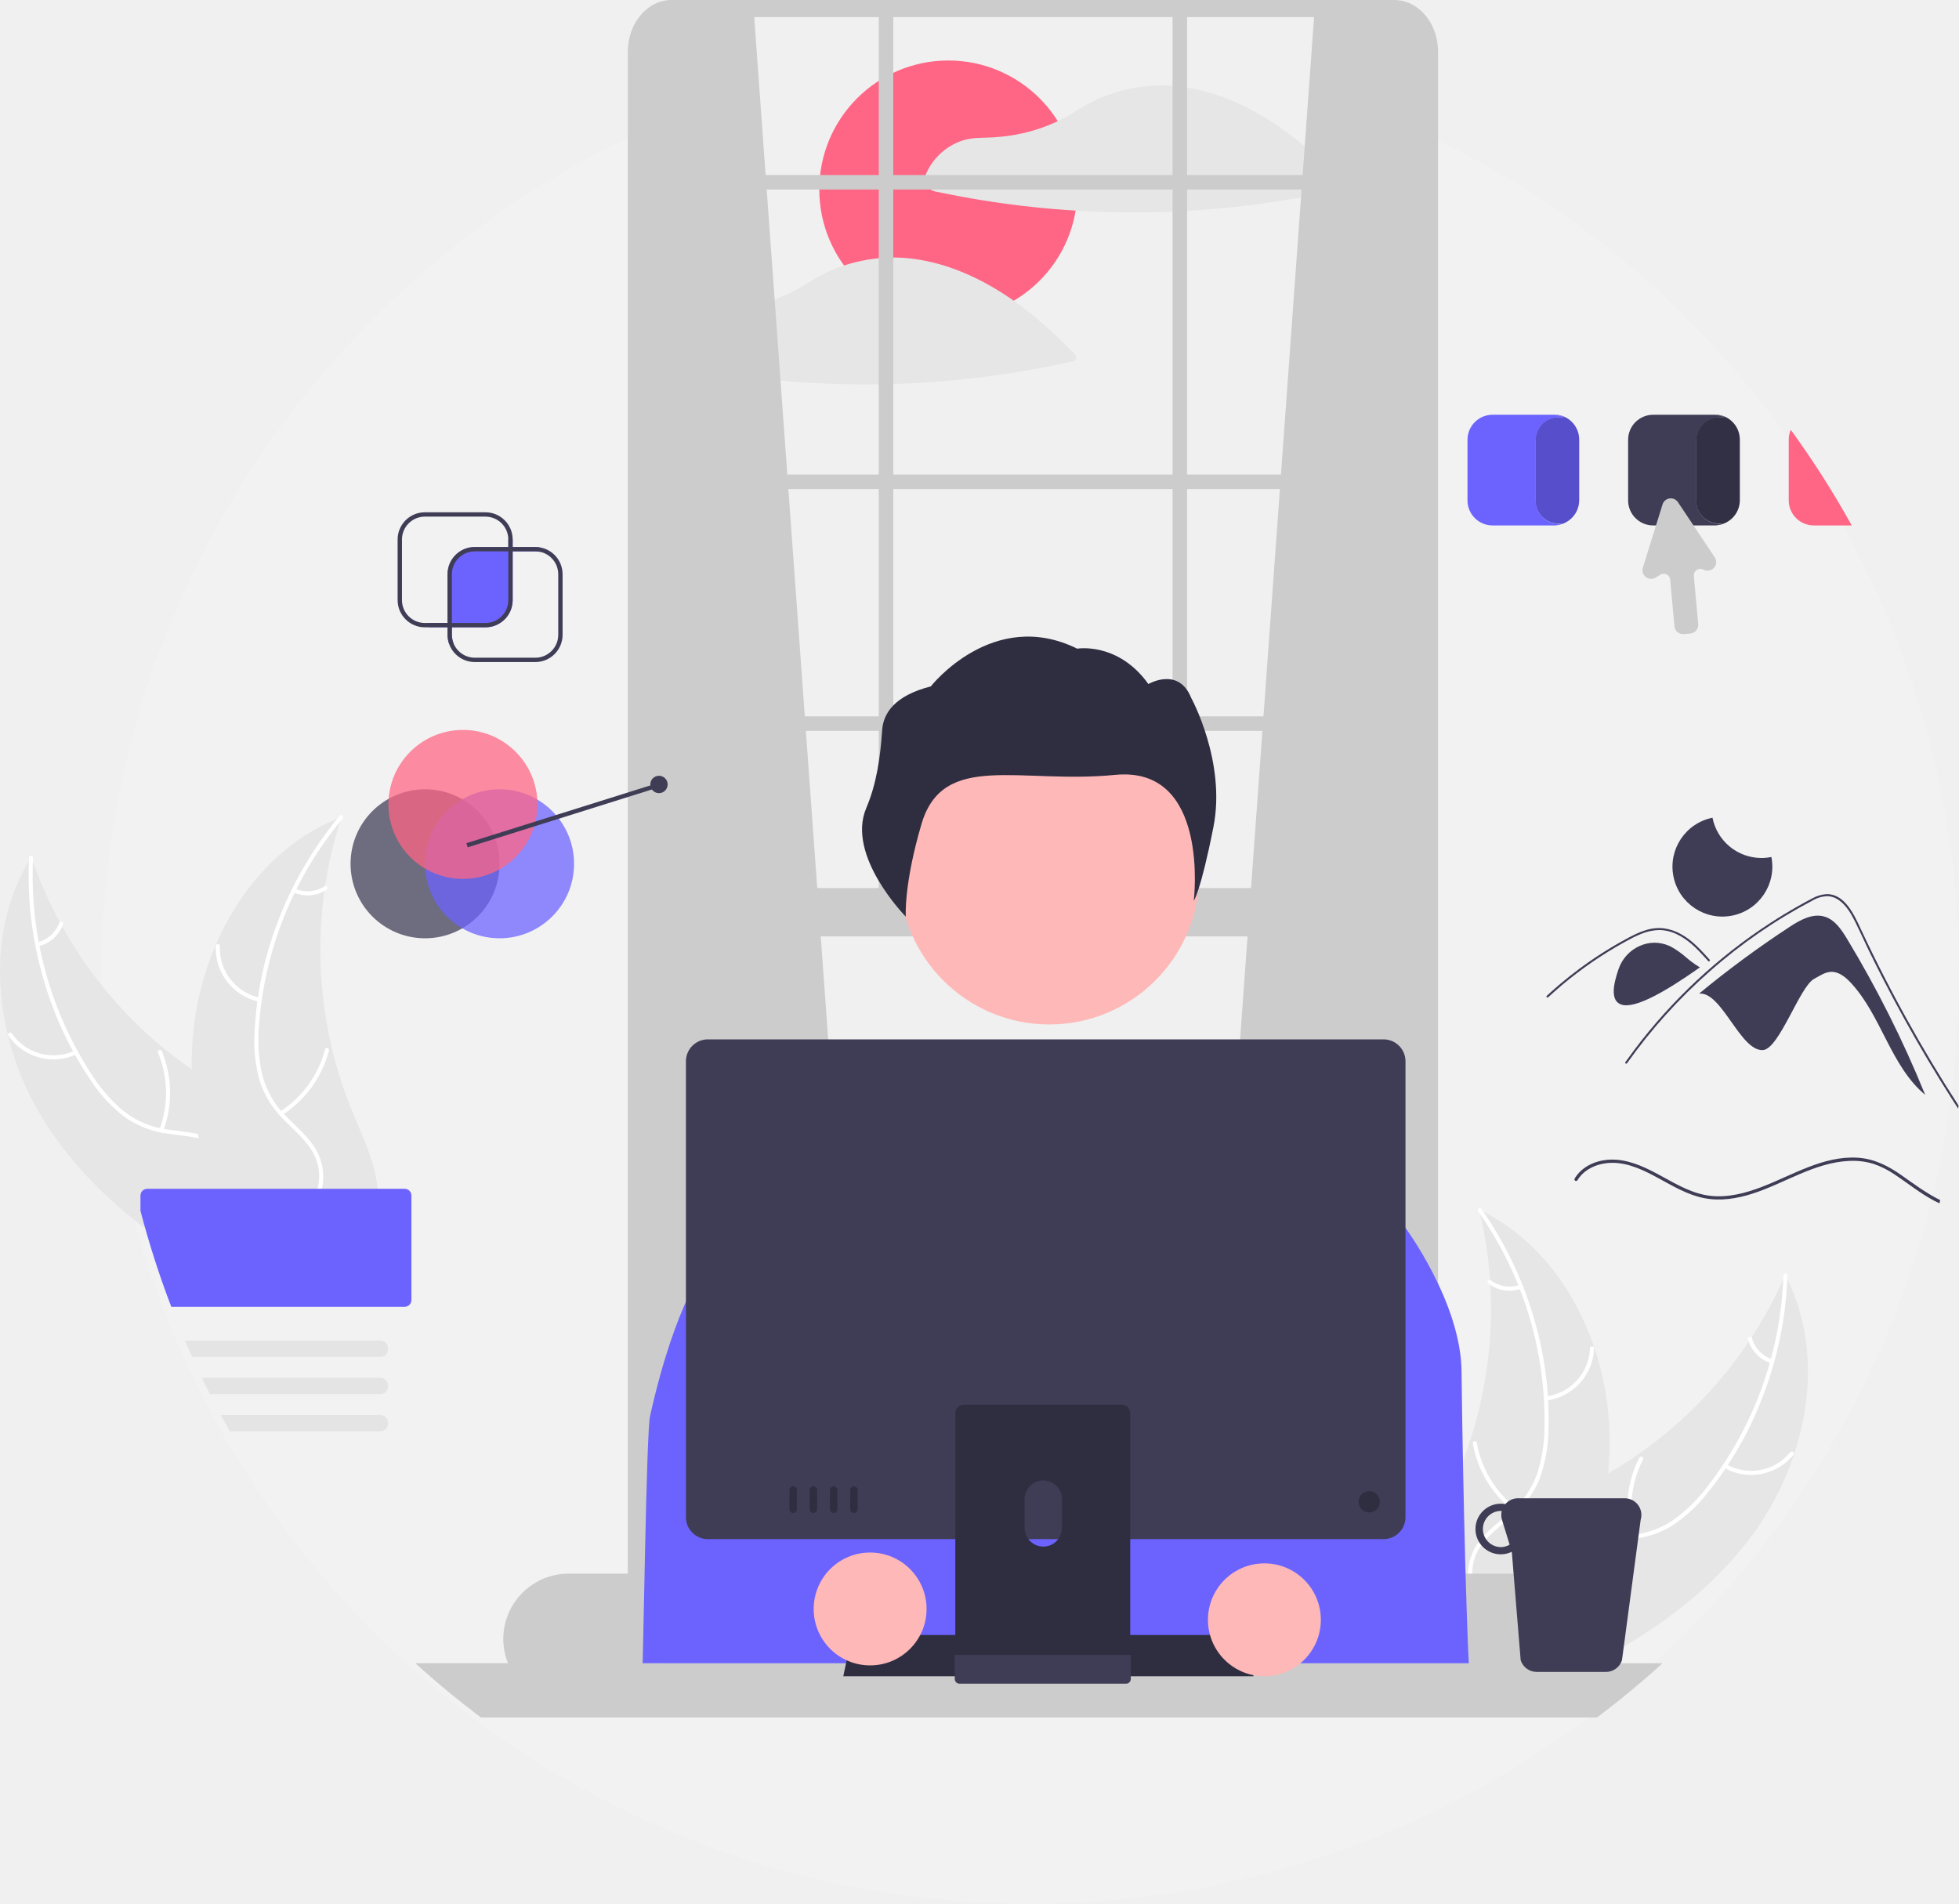
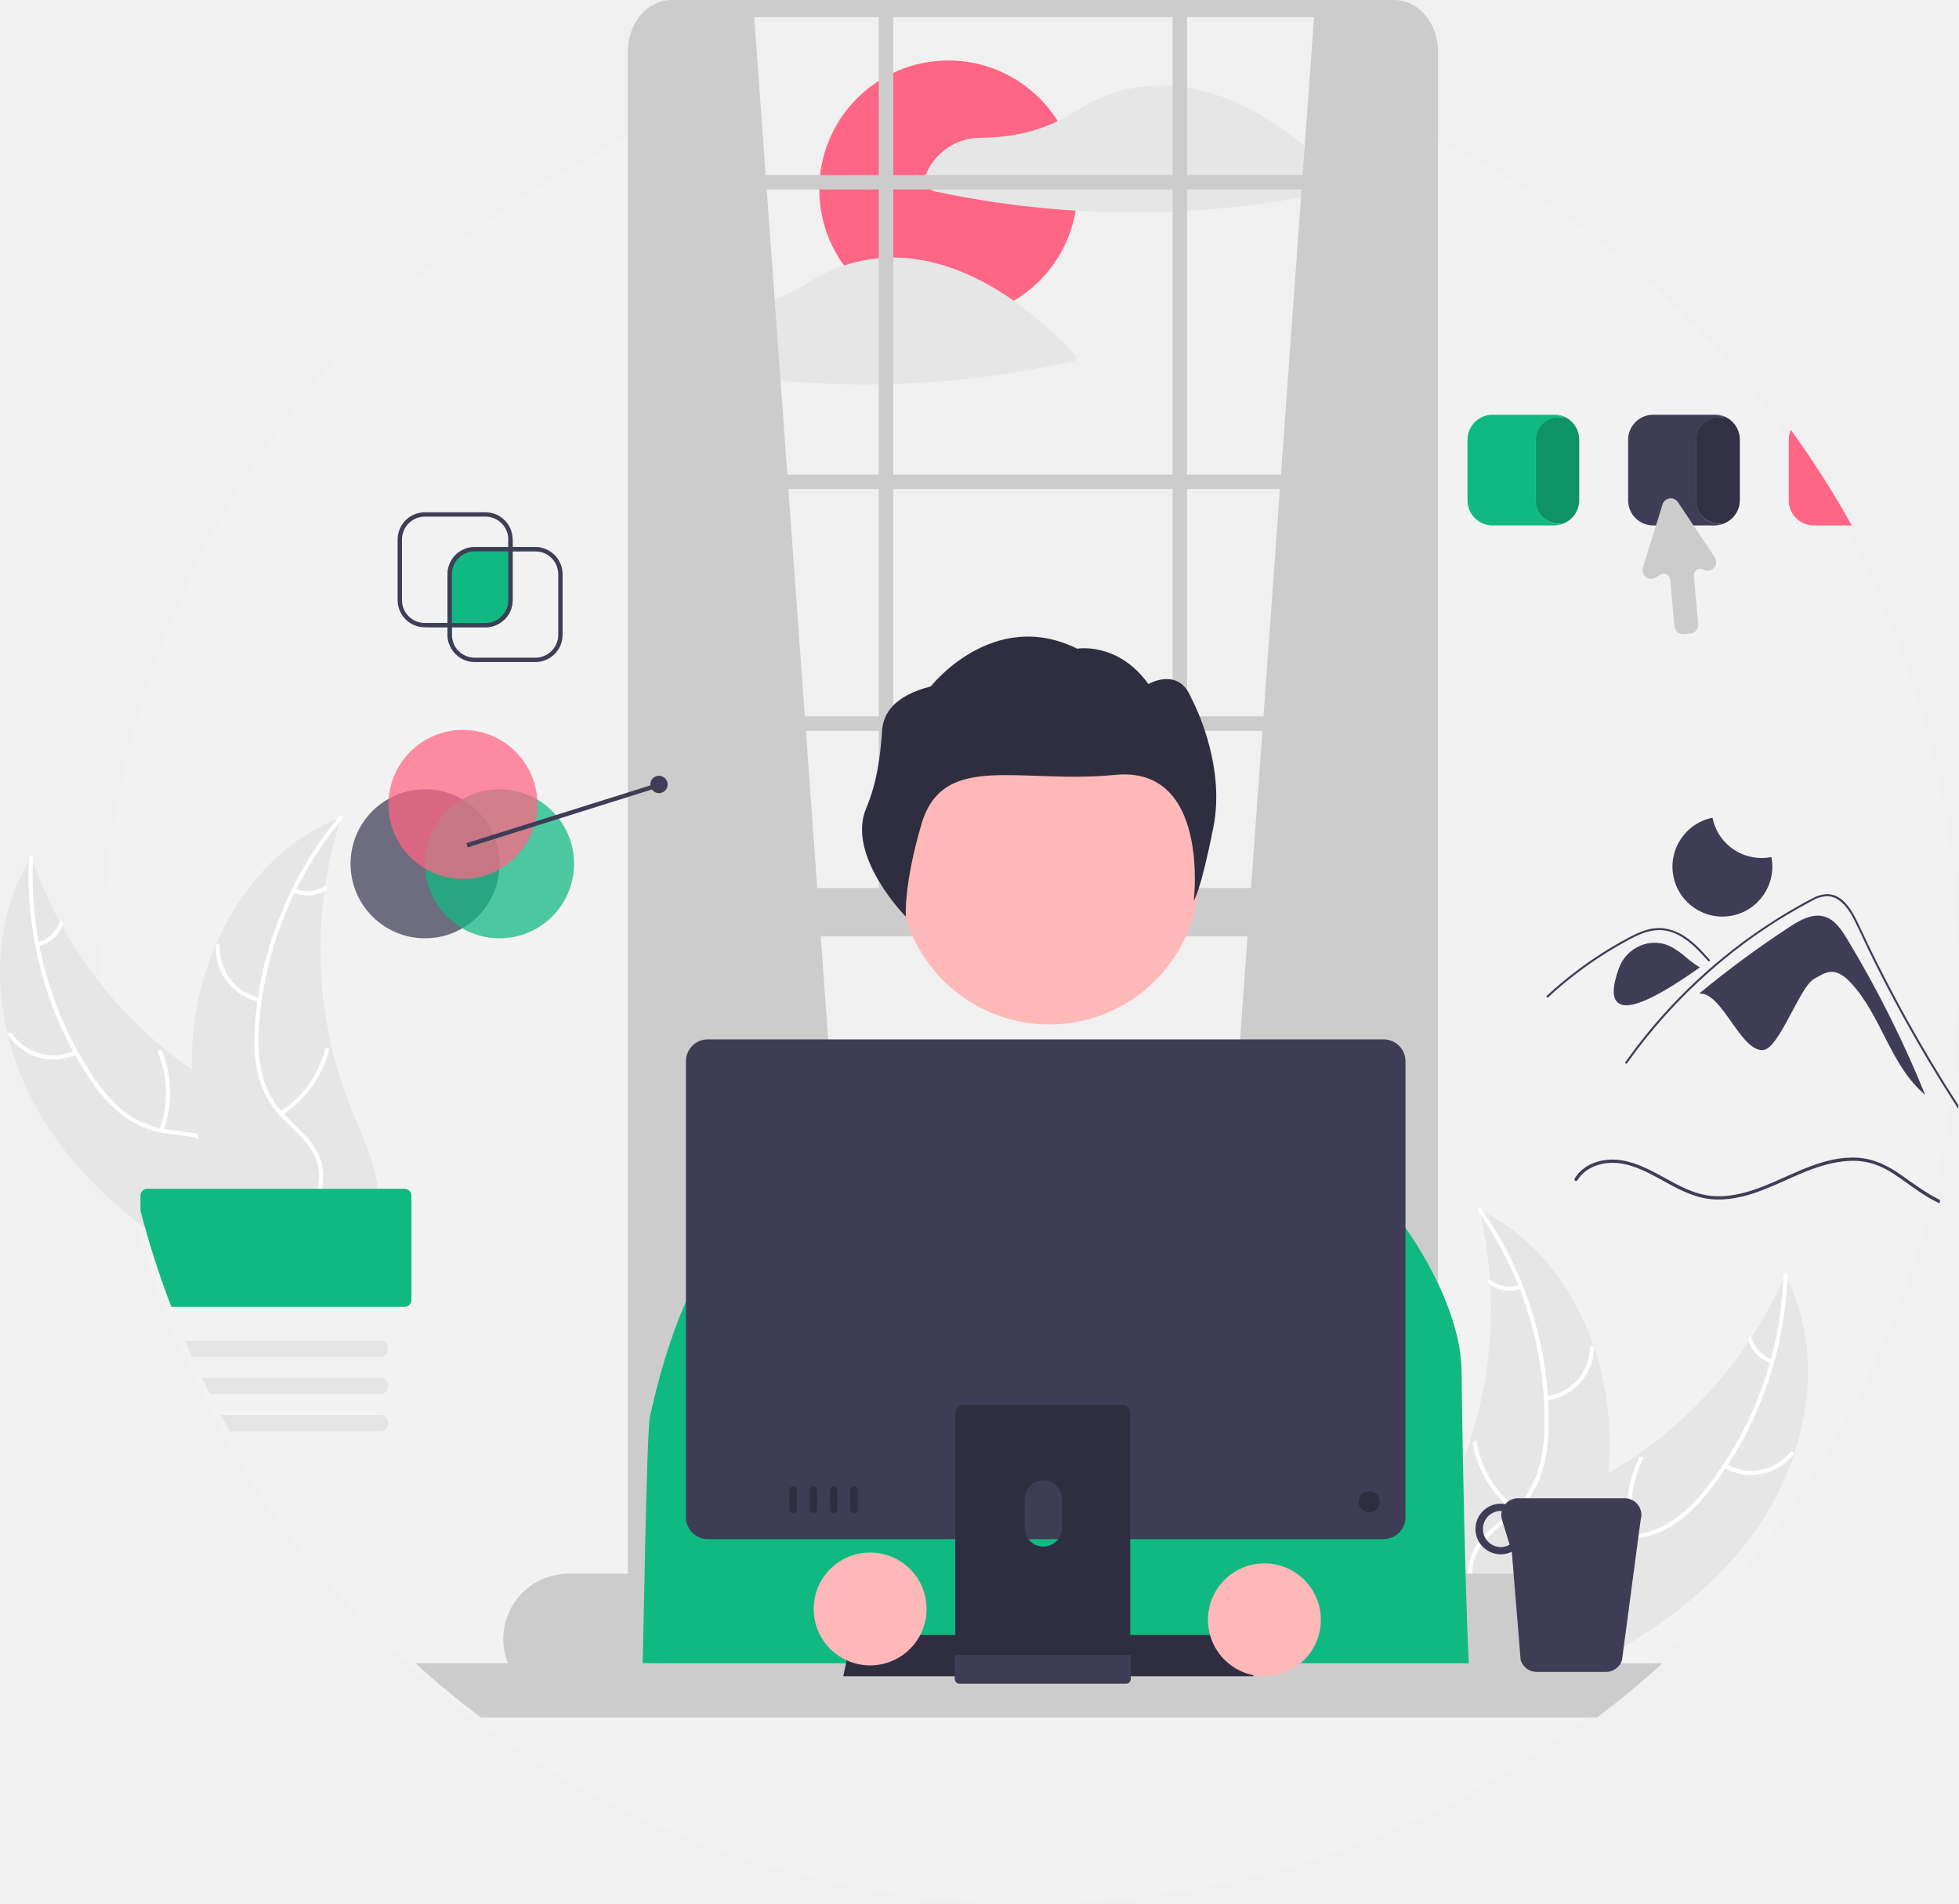
<svg xmlns="http://www.w3.org/2000/svg" id="a2e2d318-1240-4590-bf5d-5cad32324e8e" data-name="Layer 1" width="804.473" height="781.847" viewBox="0 0 804.473 781.847">
  <path d="M954.619,274.869a380.704,380.704,0,0,0-25.021-39.265q-9.6-13.224-20.288-25.565h-.018a383.418,383.418,0,0,0-41.94-41.512q-4.613-3.918-9.351-7.675a380.926,380.926,0,0,0-93.882-54.857l.299,49.327L767.65,717.625H487.686L471.941,156.384l1.173-48.539C335.856,165.572,239.481,301.3,239.481,459.546a381.687,381.687,0,0,0,12.399,96.795,375.139,375.139,0,0,0,12.649,39.408q2.674,7.02,5.642,13.914c.954,2.237,1.925,4.457,2.933,6.668,1.292,2.888,2.638,5.767,4.02,8.611q1.604,3.356,3.298,6.668,2.179,4.346,4.502,8.62c1.194,2.237,2.425,4.457,3.672,6.667a382.934,382.934,0,0,0,76.151,95.244q12.956,11.753,26.964,22.285a381.449,381.449,0,0,0,458.295,0q7.621-5.723,14.931-11.829,4.854-4.038,9.547-8.227c.829-.74,1.658-1.48,2.478-2.228a382.978,382.978,0,0,0,71.364-87.008,374.258,374.258,0,0,0,19.325-36.689q2.286-4.974,4.43-10.037a376.132,376.132,0,0,0,16.562-47.591q1.03-3.757,1.988-7.541v-.009c.107-.437.223-.883.33-1.319.66-2.656,1.293-5.33,1.899-8.005v-.009q2.942-12.93,4.965-26.171c.169-1.132.339-2.264.499-3.396.062-.41.125-.82.169-1.23v-.009q1.444-10.229,2.344-20.609,1.391-16.299,1.399-32.972A379.627,379.627,0,0,0,954.619,274.869Z" transform="translate(-197.7636 -59.07674)" fill="#f2f2f2" />
  <path d="M917.165,689.762c22.573-30.501,31.255-73.463,13.695-107.101a174.83,174.83,0,0,1-82.773,86.927c-14.289,7.006-30.912,13.31-37.526,27.784-4.116,9.006-3.332,19.641-.024,28.974,3.309,9.333,8.936,17.638,14.503,25.827l.293,2.454C860.387,740.094,894.592,720.263,917.165,689.762Z" transform="translate(-197.7636 -59.07674)" fill="#e6e6e6" />
  <path d="M930.112,582.931a149.432,149.432,0,0,1-31.086,86.525,64.35,64.35,0,0,1-14.424,14.088,36.908,36.908,0,0,1-18.452,6.069c-6.131.439-12.453.179-18.371,2.101a22.599,22.599,0,0,0-13.521,12.6c-3.276,7.232-3.759,15.209-3.959,23.027-.223,8.68-.317,17.699-4.411,25.59-.496.956,1.016,1.67,1.512.715,7.123-13.728,2.498-29.782,6.743-44.214,1.981-6.734,6.003-12.912,12.726-15.61,5.879-2.36,12.399-2.097,18.61-2.488a39.384,39.384,0,0,0,18.263-5.261,59.491,59.491,0,0,0,14.912-13.482,144.976,144.976,0,0,0,22.711-39.209,152.082,152.082,0,0,0,10.413-50.596c.034-1.073-1.632-.921-1.666.145Z" transform="translate(-197.7636 -59.07674)" fill="#fff" />
  <path d="M905.678,661.815a22.42,22.42,0,0,0,28.554-5.242c.678-.836-.589-1.928-1.268-1.092a20.76,20.76,0,0,1-26.571,4.822c-.93-.542-1.64.973-.715,1.512Z" transform="translate(-197.7636 -59.07674)" fill="#fff" />
  <path d="M869.288,689.799a43.212,43.212,0,0,1,3.185-31.33c.493-.958-1.02-1.672-1.512-.715a44.947,44.947,0,0,0-3.248,32.609c.292,1.038,1.865.469,1.575-.563Z" transform="translate(-197.7636 -59.07674)" fill="#fff" />
  <path d="M925.48,617.311a12.691,12.691,0,0,1-8.289-8.735c-.279-1.041-1.852-.471-1.575.563a14.221,14.221,0,0,0,9.149,9.683.864.864,0,0,0,1.113-.398.84.84,0,0,0-.398-1.113Z" transform="translate(-197.7636 -59.07674)" fill="#fff" />
  <path d="M805.205,555.891c.156.655.311,1.31.458,1.976a167.127,167.127,0,0,1,3.973,26.818c.057.698.105,1.405.142,2.103a176.19,176.19,0,0,1-8.405,64.321,171.102,171.102,0,0,1-9.933,24.025c-5.408,10.696-12.123,21.862-13.637,33.381a29.352,29.352,0,0,0-.29,3.621l44.805,42.658c.15.046.292.102.443.149l1.711,1.785c.23-.385.46-.79.69-1.175.134-.223.259-.455.393-.678.086-.152.172-.304.259-.436.029-.05.057-.101.077-.141.087-.132.153-.264.23-.385q1.939-3.387,3.836-6.813c.01-.01.01-.01.009-.03,9.595-17.428,17.82-35.81,22.993-54.855.155-.573.321-1.156.456-1.748a163.269,163.269,0,0,0,4.717-26.223,144.339,144.339,0,0,0,.62-14.591,120.027,120.027,0,0,0-6.239-37.006c-7.992-23.785-23.502-44.749-45.61-55.917C806.336,556.443,805.78,556.167,805.205,555.891Z" transform="translate(-197.7636 -59.07674)" fill="#e6e6e6" />
  <path d="M804.764,556.556a149.432,149.432,0,0,1,27.274,87.801,64.351,64.351,0,0,1-3.034,19.933,36.908,36.908,0,0,1-11.079,15.955c-4.631,4.042-9.836,7.64-13.403,12.738a22.599,22.599,0,0,0-3.209,18.201c1.738,7.746,6.156,14.406,10.702,20.769,5.048,7.065,10.403,14.323,11.885,23.088.18,1.062,1.817.721,1.638-.339-2.578-15.25-15.936-25.283-21.236-39.362-2.473-6.569-2.981-13.924.762-20.126,3.273-5.424,8.637-9.139,13.361-13.191a39.384,39.384,0,0,0,11.415-15.197,59.491,59.491,0,0,0,3.79-19.742,144.976,144.976,0,0,0-5.473-44.98,152.082,152.082,0,0,0-22.148-46.667c-.619-.877-1.858.248-1.243,1.119Z" transform="translate(-197.7636 -59.07674)" fill="#fff" />
  <path d="M832.749,634.251a22.42,22.42,0,0,0,19.643-21.377c.038-1.075-1.631-1.185-1.669-.108a20.76,20.76,0,0,1-18.313,19.847c-1.069.127-.723,1.764.339,1.638Z" transform="translate(-197.7636 -59.07674)" fill="#fff" />
  <path d="M820.542,678.504a43.212,43.212,0,0,1-16.32-26.933c-.183-1.061-1.821-.721-1.638.339a44.947,44.947,0,0,0,17.039,27.992c.858.653,1.772-.749.918-1.398Z" transform="translate(-197.7636 -59.07674)" fill="#fff" />
  <path d="M821.765,586.795a12.691,12.691,0,0,1-11.877-1.984c-.85-.663-1.762.739-.918,1.398a14.221,14.221,0,0,0,13.135,2.224.864.864,0,0,0,.649-.988.84.84,0,0,0-.988-.649Z" transform="translate(-197.7636 -59.07674)" fill="#fff" />
  <path d="M215.568,518.935c-20.02-32.234-25.181-75.76-4.946-107.86a174.83,174.83,0,0,0,75.435,93.366c13.673,8.144,29.728,15.778,35.144,30.742,3.37,9.311,1.725,19.847-2.331,28.88-4.056,9.033-10.34,16.853-16.554,24.562l-.492,2.423C268.068,573.715,235.588,551.169,215.568,518.935Z" transform="translate(-197.7636 -59.07674)" fill="#e6e6e6" />
  <path d="M211.346,411.405a149.432,149.432,0,0,0,23.951,88.765,64.351,64.351,0,0,0,13.231,15.214,36.908,36.908,0,0,0,17.898,7.548c6.075.936,12.397,1.19,18.139,3.587a22.599,22.599,0,0,1,12.452,13.657c2.678,7.474,2.51,15.464,2.075,23.272-.483,8.669-1.123,17.667,2.317,25.864.417.993-1.149,1.582-1.565.59-5.984-14.262-.069-29.886-3.128-44.615-1.427-6.873-4.934-13.357-11.415-16.593-5.668-2.83-12.187-3.097-18.346-3.992a39.384,39.384,0,0,1-17.775-6.728,59.491,59.491,0,0,1-13.767-14.649,144.976,144.976,0,0,1-19.449-40.925,152.082,152.082,0,0,1-6.267-51.275c.053-1.072,1.702-.785,1.649.28Z" transform="translate(-197.7636 -59.07674)" fill="#fff" />
  <path d="M229.288,492.014a22.42,22.42,0,0,1-28.033-7.545c-.608-.888.744-1.874,1.352-.985a20.76,20.76,0,0,0,26.091,6.965c.971-.464,1.555,1.103.59,1.565Z" transform="translate(-197.7636 -59.07674)" fill="#fff" />
  <path d="M263.284,522.863a43.212,43.212,0,0,0-.628-31.485c-.413-.995,1.152-1.583,1.565-.59a44.947,44.947,0,0,1,.587,32.765c-.376,1.011-1.897.316-1.524-.689Z" transform="translate(-197.7636 -59.07674)" fill="#fff" />
  <path d="M213.169,446.048a12.691,12.691,0,0,0,8.972-8.032c.363-1.015,1.884-.319,1.524.689a14.221,14.221,0,0,1-9.905,8.908.864.864,0,0,1-1.077-.487.84.84,0,0,1,.487-1.077Z" transform="translate(-197.7636 -59.07674)" fill="#fff" />
  <path d="M338.037,394.606c-.208.64-.417,1.28-.617,1.932a167.128,167.128,0,0,0-6.139,26.406c-.114.691-.218,1.392-.312,2.085a176.19,176.19,0,0,0,3.15,64.791,171.101,171.101,0,0,0,7.948,24.753c4.521,11.1,10.306,22.775,10.879,34.378a29.352,29.352,0,0,1-.005,3.633l-48.124,38.876c-.154.033-.299.078-.453.112l-1.85,1.64c-.198-.403-.394-.825-.592-1.227-.116-.233-.221-.475-.336-.708-.074-.158-.147-.317-.223-.455-.025-.053-.049-.106-.065-.147-.076-.139-.131-.275-.198-.403q-1.657-3.533-3.27-7.102c-.009-.011-.009-.011-.007-.031-8.147-18.15-14.851-37.139-18.459-56.543-.108-.584-.226-1.178-.313-1.78a163.271,163.271,0,0,1-2.571-26.52,144.342,144.342,0,0,1,.568-14.593,120.027,120.027,0,0,1,9.226-36.376c9.898-23.057,27.061-42.691,50.004-52.025C336.864,395.064,337.441,394.833,338.037,394.606Z" transform="translate(-197.7636 -59.07674)" fill="#e6e6e6" />
  <path d="M338.422,395.304a149.432,149.432,0,0,0-34.319,85.294,64.351,64.351,0,0,0,1.405,20.113,36.908,36.908,0,0,0,9.746,16.803c4.287,4.405,9.182,8.414,12.324,13.785a22.599,22.599,0,0,1,1.72,18.402c-2.362,7.58-7.306,13.858-12.355,19.831-5.606,6.631-11.533,13.43-13.722,22.045-.265,1.044-1.87.571-1.605-.471,3.809-14.99,17.938-23.904,24.364-37.506,2.998-6.347,4.103-13.635.876-20.121-2.822-5.672-7.866-9.811-12.245-14.233a39.384,39.384,0,0,1-10.142-16.074,59.491,59.491,0,0,1-2.173-19.985,144.976,144.976,0,0,1,9.111-44.386,152.082,152.082,0,0,1,25.867-44.713c.688-.824,1.831.398,1.148,1.217Z" transform="translate(-197.7636 -59.07674)" fill="#fff" />
  <path d="M304.215,470.468a22.42,22.42,0,0,1-17.841-22.902.837.837,0,0,1,1.673.028,20.76,20.76,0,0,0,16.639,21.27c1.055.214.578,1.817-.471,1.605Z" transform="translate(-197.7636 -59.07674)" fill="#fff" />
  <path d="M312.786,515.567a43.212,43.212,0,0,0,18.455-25.518c.269-1.043,1.873-.571,1.605.471a44.947,44.947,0,0,1-19.258,26.514c-.908.581-1.705-.89-.802-1.468Z" transform="translate(-197.7636 -59.07674)" fill="#fff" />
  <path d="M319.021,424.062a12.691,12.691,0,0,0,11.999-1.012c.901-.592,1.696.88.802,1.468a14.221,14.221,0,0,1-13.272,1.149.864.864,0,0,1-.567-1.038.84.84,0,0,1,1.038-.567Z" transform="translate(-197.7636 -59.07674)" fill="#fff" />
  <circle cx="389.439" cy="77.833" r="52.985" fill="#ff6584" />
  <path d="M749.432,134.145a194.727,194.727,0,0,0-15.1-14.333c-10.322-8.753-21.75-16.196-34.488-20.885A79.528,79.528,0,0,0,685.048,95.031c-.606-.098-1.203-.196-1.81-.276a.669.669,0,0,0-.134,0,1.609,1.609,0,0,0-.285-.053c-1.239-.16-2.478-.285-3.726-.374a64.567,64.567,0,0,0-20.003,1.801,66.52,66.52,0,0,0-11.053,3.851,98.948,98.948,0,0,0-10.367,5.874,62.285,62.285,0,0,1-5.527,2.986,68.931,68.931,0,0,1-17.382,5.562,78.041,78.041,0,0,1-12.301,1.212c-3.583.071-6.962.196-10.358,1.489a24.822,24.822,0,0,0-15.127,16.384,1.597,1.597,0,0,0,.713,1.756c.918.66,1.809,1.408,2.781,1.997a8.727,8.727,0,0,0,2.71.74q2.3.481,4.608.936,8.49,1.685,17.052,2.986,17.221,2.607,34.639,3.672a1.729,1.729,0,0,0,.214.018,389.854,389.854,0,0,0,39.399.383c1.988-.08,3.967-.178,5.954-.294q12.421-.695,24.78-2.193,11.432-1.391,22.775-3.45,8.103-1.471,16.143-3.28A1.579,1.579,0,0,0,749.432,134.145Z" transform="translate(-197.7636 -59.07674)" fill="#e6e6e6" />
  <path d="M639.302,204.796a173.068,173.068,0,0,0-25.235-22.213c-3.022-2.121-6.133-4.118-9.333-5.946a98.906,98.906,0,0,0-12.194-5.963c-.936-.383-1.881-.749-2.826-1.096a78.986,78.986,0,0,0-16.606-4.172c-.045-.009-.089,0-.134-.009-.089-.018-.187-.036-.276-.053a61.346,61.346,0,0,0-8.29-.508c-1.988,0-3.984.107-5.963.303a65.946,65.946,0,0,0-9.484,1.64c-1.542.383-3.075.829-4.582,1.337a65.441,65.441,0,0,0-6.463,2.514c-.036.018-.062.027-.098.045a96.29,96.29,0,0,0-10.269,5.83c-.071.045-.152.089-.223.134a64.774,64.774,0,0,1-11.838,5.544,72.094,72.094,0,0,1-10.857,2.87,76.88,76.88,0,0,1-12.301,1.203c-3.583.071-6.962.196-10.349,1.498a24.835,24.835,0,0,0-15.136,16.384,1.607,1.607,0,0,0,.713,1.756c.918.66,1.818,1.399,2.781,1.988a8.553,8.553,0,0,0,2.71.74c1.533.321,3.066.642,4.608.945q8.49,1.685,17.061,2.977,11.753,1.778,23.604,2.844,5.616.521,11.24.856,14.427.869,28.881.677,2.982-.04,5.963-.134,17.703-.521,35.299-2.656a388.256,388.256,0,0,0,38.909-6.73A1.572,1.572,0,0,0,639.302,204.796Z" transform="translate(-197.7636 -59.07674)" fill="#e6e6e6" />
  <path d="M507.232,62.595l46.679,645.056L460.553,715.937V70.801C471.677,62.112,487.646,60.752,507.232,62.595Z" transform="translate(-197.7636 -59.07674)" fill="#ccc" />
  <path d="M737.647,62.595,690.968,707.651l93.358,8.286V70.801C773.201,62.112,757.232,60.752,737.647,62.595Z" transform="translate(-197.7636 -59.07674)" fill="#ccc" />
  <path d="M786.522,71.083c-2.897-7.103-9.056-12.006-16.179-12.006H473.54c-9.903,0-17.952,9.502-17.952,21.193V721.402a22.909,22.909,0,0,0,6.186,15.994,17.009,17.009,0,0,0,7.773,4.662,14.837,14.837,0,0,0,3.993.537H770.344a14.837,14.837,0,0,0,3.993-.537c7.987-2.147,13.959-10.586,13.959-20.656V80.269A24.342,24.342,0,0,0,786.522,71.083Zm-4.181,650.319c0,7.808-5.384,14.163-11.998,14.163H473.54c-5.482,0-10.126-4.367-11.543-10.312a16.451,16.451,0,0,1-.455-3.851V80.269c0-7.808,5.384-14.153,11.998-14.153H770.344a10.179,10.179,0,0,1,3.566.642c4.876,1.789,8.432,7.166,8.432,13.511Z" transform="translate(-197.7636 -59.07674)" fill="#ccc" />
  <rect x="260.803" y="194.882" width="326.752" height="5.959" fill="#ccc" />
  <rect x="260.803" y="71.872" width="326.752" height="5.959" fill="#ccc" />
  <rect x="260.803" y="294.199" width="326.752" height="5.959" fill="#ccc" />
  <rect x="360.878" y="2.674" width="5.959" height="375.944" fill="#ccc" />
  <rect x="481.521" y="2.674" width="5.959" height="375.944" fill="#ccc" />
  <path d="M822.561,705.353H431.253a26.844,26.844,0,0,0-26.813,26.813,26.543,26.543,0,0,0,1.934,9.975,26.815,26.815,0,0,0,24.878,16.847H822.561a26.815,26.815,0,0,0,23.14-13.282,25.895,25.895,0,0,0,1.747-3.566,26.543,26.543,0,0,0,1.934-9.975A26.852,26.852,0,0,0,822.561,705.353Z" transform="translate(-197.7636 -59.07674)" fill="#ccc" />
  <rect x="262.789" y="364.714" width="324.766" height="19.863" fill="#ccc" />
  <path d="M422.193,358.755h5.959a10.925,10.925,0,0,1,10.925,10.925v0a0,0,0,0,1,0,0h-27.809a0,0,0,0,1,0,0v0A10.925,10.925,0,0,1,422.193,358.755Z" fill="#ccc" />
  <circle id="b6ad44ff-295b-418b-9346-03b76e49c34f" data-name="ab6171fa-7d69-4734-b81c-8dff60f9761b" cx="430.901" cy="359.185" r="61.548" fill="#ffb8b8" />
  <path id="e8f77054-5a04-4fda-83df-6cd2e0c3cac3" data-name="bf427902-b9bf-4946-b5d7-5c1c7e04535e" d="M560.006,359.053c.465-7.068,5.139-14.301,19.99-18.08,0,0,25.486-32.59,60.118-15.499,0,0,16.79-2.889,29.239,14.531,0,0,12.343-7.28,17.551,5.624,0,0,14.477,26.32,9.147,53.167s-8.058,30.197-8.058,30.197,6.793-55.532-32.335-51.681-70.631-9.91-79.492,20.218c-7.358,25.017-6.431,38.009-6.431,38.009s-24.605-24.956-16.239-44.608C557.776,380.88,559.289,369.953,560.006,359.053Z" transform="translate(-197.7636 -59.07674)" fill="#2f2e41" />
-   <path d="M461.292,754.62H801.73c-2.275-25.969-3.762-125.235-3.762-131.769,0-28.816-23.579-60.263-23.579-60.263l-8.44-4.665-70.482-21.99-18.24-23.693a20.283,20.283,0,0,0-16.245-7.932l-57.619.432a20.344,20.344,0,0,0-13.664,5.415L554.019,543.255l-52.331,24.99-.089-.089-.547.407-7.766,5.593-4.995,3.61s-13.105,15.723-23.579,62.881C463.135,647.739,462.029,739.557,461.292,754.62Z" transform="translate(-197.7636 -59.07674)" fill="#6c63ff" />
+   <path d="M461.292,754.62H801.73c-2.275-25.969-3.762-125.235-3.762-131.769,0-28.816-23.579-60.263-23.579-60.263l-8.44-4.665-70.482-21.99-18.24-23.693a20.283,20.283,0,0,0-16.245-7.932l-57.619.432a20.344,20.344,0,0,0-13.664,5.415L554.019,543.255l-52.331,24.99-.089-.089-.547.407-7.766,5.593-4.995,3.61s-13.105,15.723-23.579,62.881C463.135,647.739,462.029,739.557,461.292,754.62Z" transform="translate(-197.7636 -59.07674)" fill="#10b981" />
  <path d="M880.527,742.14c-.82.749-1.649,1.489-2.478,2.228q-4.707,4.185-9.547,8.227-7.314,6.097-14.931,11.829H395.277q-13.999-10.509-26.964-22.285Z" transform="translate(-197.7636 -59.07674)" fill="#ccc" />
  <polygon points="514.774 688.412 346.303 688.412 349.868 671.476 511.208 671.476 514.774 688.412" fill="#2f2e41" />
  <path d="M864.955,674.395H821.117a6.771,6.771,0,0,0-5.197,2.407,9.829,9.829,0,0,0-1.854-.178,10.398,10.398,0,1,0,0,20.796,10.281,10.281,0,0,0,4.528-1.052l.731,8.985,2.906,35.513a6.483,6.483,0,0,0,.553,1.275,6.834,6.834,0,0,0,5.999,3.566H857.289a6.859,6.859,0,0,0,6.008-3.566,7.029,7.029,0,0,0,.544-1.275l7.666-57.601A6.854,6.854,0,0,0,864.955,674.395Zm-50.889,20.056a7.43,7.43,0,0,1,0-14.859c.134,0,.258.036.392.045a6.806,6.806,0,0,0,.107,3.628l3.138,10.197A7.308,7.308,0,0,1,814.066,694.451Z" transform="translate(-197.7636 -59.07674)" fill="#3f3d56" />
  <path d="M765.94,485.931H488.435a9.008,9.008,0,0,0-8.994,8.994V682.186a9.003,9.003,0,0,0,8.994,8.994H765.94a9.003,9.003,0,0,0,8.994-8.994V494.925A9.008,9.008,0,0,0,765.94,485.931Z" transform="translate(-197.7636 -59.07674)" fill="#3f3d56" />
  <path d="M658.439,635.977H593.52a3.464,3.464,0,0,0-3.459,3.467V741.998H661.907V639.444A3.466,3.466,0,0,0,658.439,635.977Zm-32.241,58.27a7.702,7.702,0,0,1-7.666-7.666V674.752a7.666,7.666,0,0,1,15.332,0v11.829a7.702,7.702,0,0,1-7.666,7.666Z" transform="translate(-197.7636 -59.07674)" fill="#2f2e41" />
  <path d="M589.839,738.717v9.894a1.938,1.938,0,0,0,1.934,1.934h68.422a1.944,1.944,0,0,0,1.934-1.934v-9.894Z" transform="translate(-197.7636 -59.07674)" fill="#3f3d56" />
  <circle cx="562.275" cy="616.771" r="4.381" fill="#2f2e41" />
  <path d="M523.466,669.493a1.533,1.533,0,0,0-1.533,1.533v7.889a1.533,1.533,0,0,0,3.066,0v-7.889A1.533,1.533,0,0,0,523.466,669.493Z" transform="translate(-197.7636 -59.07674)" fill="#2f2e41" />
  <path d="M531.792,669.493a1.533,1.533,0,0,0-1.533,1.533v7.889a1.533,1.533,0,0,0,3.066,0v-7.889A1.533,1.533,0,0,0,531.792,669.493Z" transform="translate(-197.7636 -59.07674)" fill="#2f2e41" />
  <path d="M540.117,669.493a1.533,1.533,0,0,0-1.533,1.533v7.889a1.533,1.533,0,0,0,3.066,0v-7.889A1.533,1.533,0,0,0,540.117,669.493Z" transform="translate(-197.7636 -59.07674)" fill="#2f2e41" />
  <path d="M548.443,669.493a1.533,1.533,0,0,0-1.533,1.533v7.889a1.533,1.533,0,0,0,3.066,0v-7.889A1.533,1.533,0,0,0,548.443,669.493Z" transform="translate(-197.7636 -59.07674)" fill="#2f2e41" />
  <circle cx="357.322" cy="660.779" r="23.176" fill="#ffb8b8" />
  <circle cx="519.231" cy="665.236" r="23.176" fill="#ffb8b8" />
  <path d="M956.212,444.572c-2.29-3.788-5.004-7.832-9.254-9.069-4.922-1.432-9.978,1.413-14.266,4.221a415.722,415.722,0,0,0-36.997,27.259l.013.147c9.202-.635,16.84,23.835,26.042,23.2,6.649-.459,15.091-26.084,20.967-29.229,2.23-1.194,4.403-2.788,6.93-2.899,3.139-.138,5.876,2.054,8.027,4.345,12.723,13.548,16.405,34.267,30.679,46.171A452.999,452.999,0,0,0,956.212,444.572Z" transform="translate(-197.7636 -59.07674)" fill="#3f3d56" />
  <path d="M980.701,477.48q10.068,18.184,21.357,35.646v.009c-.045.41-.107.82-.169,1.23q-1.364-2.086-2.701-4.19-10.135-15.898-19.263-32.402-4.332-7.849-8.45-15.822-3.182-6.177-6.231-12.426c-.579-1.194-1.141-2.389-1.703-3.592-1.319-2.817-2.621-5.651-4.011-8.432-1.587-3.173-3.521-6.489-6.436-8.62a8.781,8.781,0,0,0-4.573-1.765,12.771,12.771,0,0,0-6.623,1.899,213.146,213.146,0,0,0-41.922,28.907,218.446,218.446,0,0,0-34.051,37.804c-.303.428-1.016.018-.713-.419,1.203-1.694,2.416-3.36,3.664-5.018a219.484,219.484,0,0,1,56.023-52.253q5.442-3.53,11.098-6.73c1.899-1.079,3.806-2.139,5.749-3.138a14.02,14.02,0,0,1,6.097-1.89c7.399-.116,11.231,8.263,13.861,13.897q1.23,2.661,2.505,5.313,4.8,10.028,9.975,19.896Q977.367,471.468,980.701,477.48Z" transform="translate(-197.7636 -59.07674)" fill="#3f3d56" />
  <path d="M899.25,453.785c-.43-.479-.857-.958-1.289-1.437-3.411-3.772-7.071-7.501-11.755-9.663a17.054,17.054,0,0,0-7.145-1.656,20.39,20.39,0,0,0-7.419,1.618c-1.117.446-2.209.953-3.285,1.492-1.229.619-2.436,1.278-3.638,1.944q-3.384,1.872-6.679,3.909-6.558,4.053-12.705,8.724-3.187,2.423-6.242,5.004-2.841,2.398-5.568,4.925c-.389.359-.969-.222-.58-.58.479-.446.964-.89,1.448-1.328q2.053-1.856,4.172-3.641,3.864-3.26,7.928-6.269,6.32-4.681,13.074-8.727,3.375-2.02,6.844-3.871c.698-.372,1.404-.736,2.119-1.081a33.778,33.778,0,0,1,5.037-2.05,17.919,17.919,0,0,1,7.608-.747,19.806,19.806,0,0,1,7.019,2.428c4.599,2.571,8.166,6.545,11.637,10.424C900.18,453.596,899.603,454.179,899.25,453.785Z" transform="translate(-197.7636 -59.07674)" fill="#3f3d56" />
  <path d="M865.596,471.935a5.297,5.297,0,0,1-3.285-.941c-2.545-1.928-2.478-6.559.204-14.159a15.983,15.983,0,0,1,8.652-9.299,14.811,14.811,0,0,1,11.928-.071q.494.214.973.46h0a35.128,35.128,0,0,1,6.1,4.328,40.298,40.298,0,0,0,5.08,3.752l.597.35-.566.399C880.839,466.92,871.049,471.935,865.596,471.935Z" transform="translate(-197.7636 -59.07674)" fill="#3f3d56" />
  <path d="M921.121,411.438a20.506,20.506,0,0,1-20.114-16.531,20.502,20.502,0,1,0,24.183,16.126A20.592,20.592,0,0,1,921.121,411.438Z" transform="translate(-197.7636 -59.07674)" fill="#3f3d56" />
  <circle cx="174.554" cy="354.748" r="30.595" fill="#3f3d56" opacity="0.74" />
-   <circle cx="205.148" cy="354.748" r="30.595" fill="#6c63ff" opacity="0.74" />
+   <circle cx="205.148" cy="354.748" r="30.595" fill="#10b981" opacity="0.74" />
  <circle cx="190.11" cy="330.364" r="30.595" fill="#ff6584" opacity="0.74" />
  <rect x="387.662" y="392.976" width="82.372" height="1.783" transform="matrix(0.95403, -0.29972, 0.29972, 0.95403, -296.0981, 87.56435)" fill="#3f3d56" />
  <circle cx="270.611" cy="322.162" r="3.566" fill="#3f3d56" />
  <path d="M978.544,541.678c5.224,3.681,10.242,7.434,15.982,10.269-.107.437-.223.882-.33,1.319-.704-.33-1.391-.677-2.077-1.034-5.821-3.049-10.83-7.193-16.294-10.795a35.157,35.157,0,0,0-8.789-4.403,28.995,28.995,0,0,0-10.046-1.177c-14.146.695-26.269,9.137-39.417,13.389-6.436,2.086-13.282,3.2-19.994,1.89-6.712-1.31-12.675-4.876-18.603-8.103-5.847-3.191-12.221-6.4-19.049-6.4-5.562.009-11.41,2.237-14.387,7.158a.668.668,0,0,1-1.15-.677,14.03,14.03,0,0,1,2.434-3.04c3.886-3.681,9.6-5.134,14.85-4.707,6.792.553,12.987,3.762,18.862,6.988,6.231,3.423,12.613,7.104,19.815,7.853,7.113.749,14.155-1.114,20.751-3.619,12.774-4.858,25.378-12.952,39.586-12.052C967.392,534.965,973.133,537.871,978.544,541.678Z" transform="translate(-197.7636 -59.07674)" fill="#3f3d56" />
-   <path d="M419.433,283.881v1.81a9.388,9.388,0,0,0-1.818-.178h-9.324v20.02a11.184,11.184,0,0,1-11.178,11.178H383.332v3.084a9.341,9.341,0,0,0,.722,3.601h-1.908a10.979,10.979,0,0,1-.597-3.601v-3.084h-7.577v-1.783h7.577V294.907a11.184,11.184,0,0,1,11.178-11.178h13.781v-3.12h1.783v3.12h9.324A11.125,11.125,0,0,1,419.433,283.881Z" transform="translate(-197.7636 -59.07674)" fill="#6c63ff" />
+   <path d="M419.433,283.881v1.81a9.388,9.388,0,0,0-1.818-.178h-9.324v20.02a11.184,11.184,0,0,1-11.178,11.178H383.332v3.084a9.341,9.341,0,0,0,.722,3.601h-1.908a10.979,10.979,0,0,1-.597-3.601v-3.084h-7.577v-1.783h7.577V294.907a11.184,11.184,0,0,1,11.178-11.178h13.781v-3.12h1.783v3.12h9.324A11.125,11.125,0,0,1,419.433,283.881Z" transform="translate(-197.7636 -59.07674)" fill="#10b981" />
  <path d="M397.113,269.467H372.226a11.184,11.184,0,0,0-11.178,11.178v24.887a11.184,11.184,0,0,0,11.178,11.178h24.887a11.184,11.184,0,0,0,11.178-11.178v-24.923A11.183,11.183,0,0,0,397.113,269.467Zm9.395,36.065a9.408,9.408,0,0,1-9.395,9.395H372.226a9.408,9.408,0,0,1-9.395-9.395V280.645a9.408,9.408,0,0,1,9.395-9.395h24.887a9.406,9.406,0,0,1,9.395,9.36Z" transform="translate(-197.7636 -59.07674)" fill="#3f3d56" />
  <path d="M381.55,314.928v1.783h1.783v-1.783Zm0,0v1.783h1.783v-1.783ZM419.433,283.881a11.125,11.125,0,0,0-1.818-.152H392.728a11.184,11.184,0,0,0-11.178,11.178v24.887a10.979,10.979,0,0,0,.597,3.601,11.182,11.182,0,0,0,10.581,7.577h24.887a11.184,11.184,0,0,0,11.178-11.178V294.907A11.178,11.178,0,0,0,419.433,283.881Zm7.577,35.914a9.408,9.408,0,0,1-9.395,9.395H392.728a9.409,9.409,0,0,1-9.395-9.395V294.907a9.408,9.408,0,0,1,9.395-9.395h24.887a9.399,9.399,0,0,1,9.395,9.395Zm-45.46-4.867v1.783h1.783v-1.783Z" transform="translate(-197.7636 -59.07674)" fill="#3f3d56" />
-   <path d="M363.945,547.302H258.227a2.783,2.783,0,0,0-2.781,2.772v6.266a375.14,375.14,0,0,0,12.649,39.408h95.85a2.769,2.769,0,0,0,2.772-2.772V550.074A2.775,2.775,0,0,0,363.945,547.302Z" transform="translate(-197.7636 -59.07674)" fill="#6c63ff" />
+   <path d="M363.945,547.302H258.227a2.783,2.783,0,0,0-2.781,2.772v6.266a375.14,375.14,0,0,0,12.649,39.408h95.85a2.769,2.769,0,0,0,2.772-2.772V550.074A2.775,2.775,0,0,0,363.945,547.302Z" transform="translate(-197.7636 -59.07674)" fill="#10b981" />
  <path d="M353.872,609.663H273.737c.954,2.237,1.925,4.457,2.933,6.668h77.203C358.222,616.393,358.178,609.601,353.872,609.663Z" transform="translate(-197.7636 -59.07674)" fill="#e4e4e4" />
  <path d="M353.872,624.941H280.69q1.604,3.356,3.298,6.668h69.884C358.222,631.671,358.178,624.888,353.872,624.941Z" transform="translate(-197.7636 -59.07674)" fill="#e4e4e4" />
  <path d="M353.872,640.229H288.489c1.194,2.237,2.425,4.457,3.672,6.668h61.71C358.222,646.959,358.178,640.166,353.872,640.229Z" transform="translate(-197.7636 -59.07674)" fill="#e4e4e4" />
  <path d="M901.94,229.333h-.508a10.206,10.206,0,0,1,4.554,1.077h-2.312a9.405,9.405,0,0,0-9.395,9.395v24.888a9.405,9.405,0,0,0,9.395,9.395h1.474a10.216,10.216,0,0,1-3.716.706h.508A10.298,10.298,0,0,0,912.226,264.507V239.619A10.298,10.298,0,0,0,901.94,229.333Z" transform="translate(-197.7636 -59.07674)" fill="#3f3d56" />
  <path d="M901.94,229.333h-.508a10.206,10.206,0,0,1,4.554,1.077h-2.312a9.405,9.405,0,0,0-9.395,9.395v24.888a9.405,9.405,0,0,0,9.395,9.395h1.474a10.216,10.216,0,0,1-3.716.706h.508A10.298,10.298,0,0,0,912.226,264.507V239.619A10.298,10.298,0,0,0,901.94,229.333Z" transform="translate(-197.7636 -59.07674)" opacity="0.21" />
-   <path d="M835.977,229.333h-.508a10.206,10.206,0,0,1,4.554,1.077h-2.312a9.405,9.405,0,0,0-9.395,9.395v24.888a9.405,9.405,0,0,0,9.395,9.395h1.474a10.216,10.216,0,0,1-3.716.706h.508A10.298,10.298,0,0,0,846.264,264.507V239.619A10.298,10.298,0,0,0,835.977,229.333Z" transform="translate(-197.7636 -59.07674)" fill="#6c63ff" />
+   <path d="M835.977,229.333h-.508a10.206,10.206,0,0,1,4.554,1.077h-2.312a9.405,9.405,0,0,0-9.395,9.395v24.888a9.405,9.405,0,0,0,9.395,9.395h1.474a10.216,10.216,0,0,1-3.716.706h.508A10.298,10.298,0,0,0,846.264,264.507V239.619A10.298,10.298,0,0,0,835.977,229.333Z" transform="translate(-197.7636 -59.07674)" fill="#10b981" />
  <path d="M835.977,229.333h-.508a10.206,10.206,0,0,1,4.554,1.077h-2.312a9.405,9.405,0,0,0-9.395,9.395v24.888a9.405,9.405,0,0,0,9.395,9.395h1.474a10.216,10.216,0,0,1-3.716.706h.508A10.298,10.298,0,0,0,846.264,264.507V239.619A10.298,10.298,0,0,0,835.977,229.333Z" transform="translate(-197.7636 -59.07674)" opacity="0.21" />
-   <path d="M837.812,274.165a9.405,9.405,0,0,1-9.395-9.395V239.882a9.405,9.405,0,0,1,9.395-9.395h2.312a10.206,10.206,0,0,0-4.554-1.077H810.681a10.298,10.298,0,0,0-10.286,10.286v24.888a10.298,10.298,0,0,0,10.286,10.286H835.569a10.216,10.216,0,0,0,3.716-.706Z" transform="translate(-197.7636 -59.07674)" fill="#6c63ff" />
+   <path d="M837.812,274.165a9.405,9.405,0,0,1-9.395-9.395V239.882a9.405,9.405,0,0,1,9.395-9.395h2.312a10.206,10.206,0,0,0-4.554-1.077H810.681a10.298,10.298,0,0,0-10.286,10.286v24.888a10.298,10.298,0,0,0,10.286,10.286H835.569a10.216,10.216,0,0,0,3.716-.706Z" transform="translate(-197.7636 -59.07674)" fill="#10b981" />
  <path d="M903.774,274.165a9.405,9.405,0,0,1-9.395-9.395V239.882a9.405,9.405,0,0,1,9.395-9.395h2.312a10.206,10.206,0,0,0-4.554-1.077H876.643a10.298,10.298,0,0,0-10.286,10.286v24.888a10.298,10.298,0,0,0,10.286,10.286h24.888a10.216,10.216,0,0,0,3.716-.706Z" transform="translate(-197.7636 -59.07674)" fill="#3f3d56" />
  <path d="M933.163,235.604a380.7,380.7,0,0,1,25.021,39.265H942.603a10.302,10.302,0,0,1-10.287-10.287V239.695A10.275,10.275,0,0,1,933.163,235.604Z" transform="translate(-197.7636 -59.07674)" fill="#ff6584" />
  <path d="M901.92,287.928l-8.718-13.059-6.373-9.547a3.546,3.546,0,0,0-6.338.918l-2.683,8.629-5.402,17.337a3.553,3.553,0,0,0,5.259,4.074l1.917-1.186a2.661,2.661,0,0,1,4.047,2.023l1.756,19.165a3.558,3.558,0,0,0,3.53,3.227c.107,0,.214-.009.33-.018l2.692-.241a3.545,3.545,0,0,0,3.209-3.86l-1.809-19.789a2.657,2.657,0,0,1,3.762-2.656l.392.178a3.547,3.547,0,0,0,4.43-5.197Z" transform="translate(-197.7636 -59.07674)" fill="#ccc" />
</svg>
